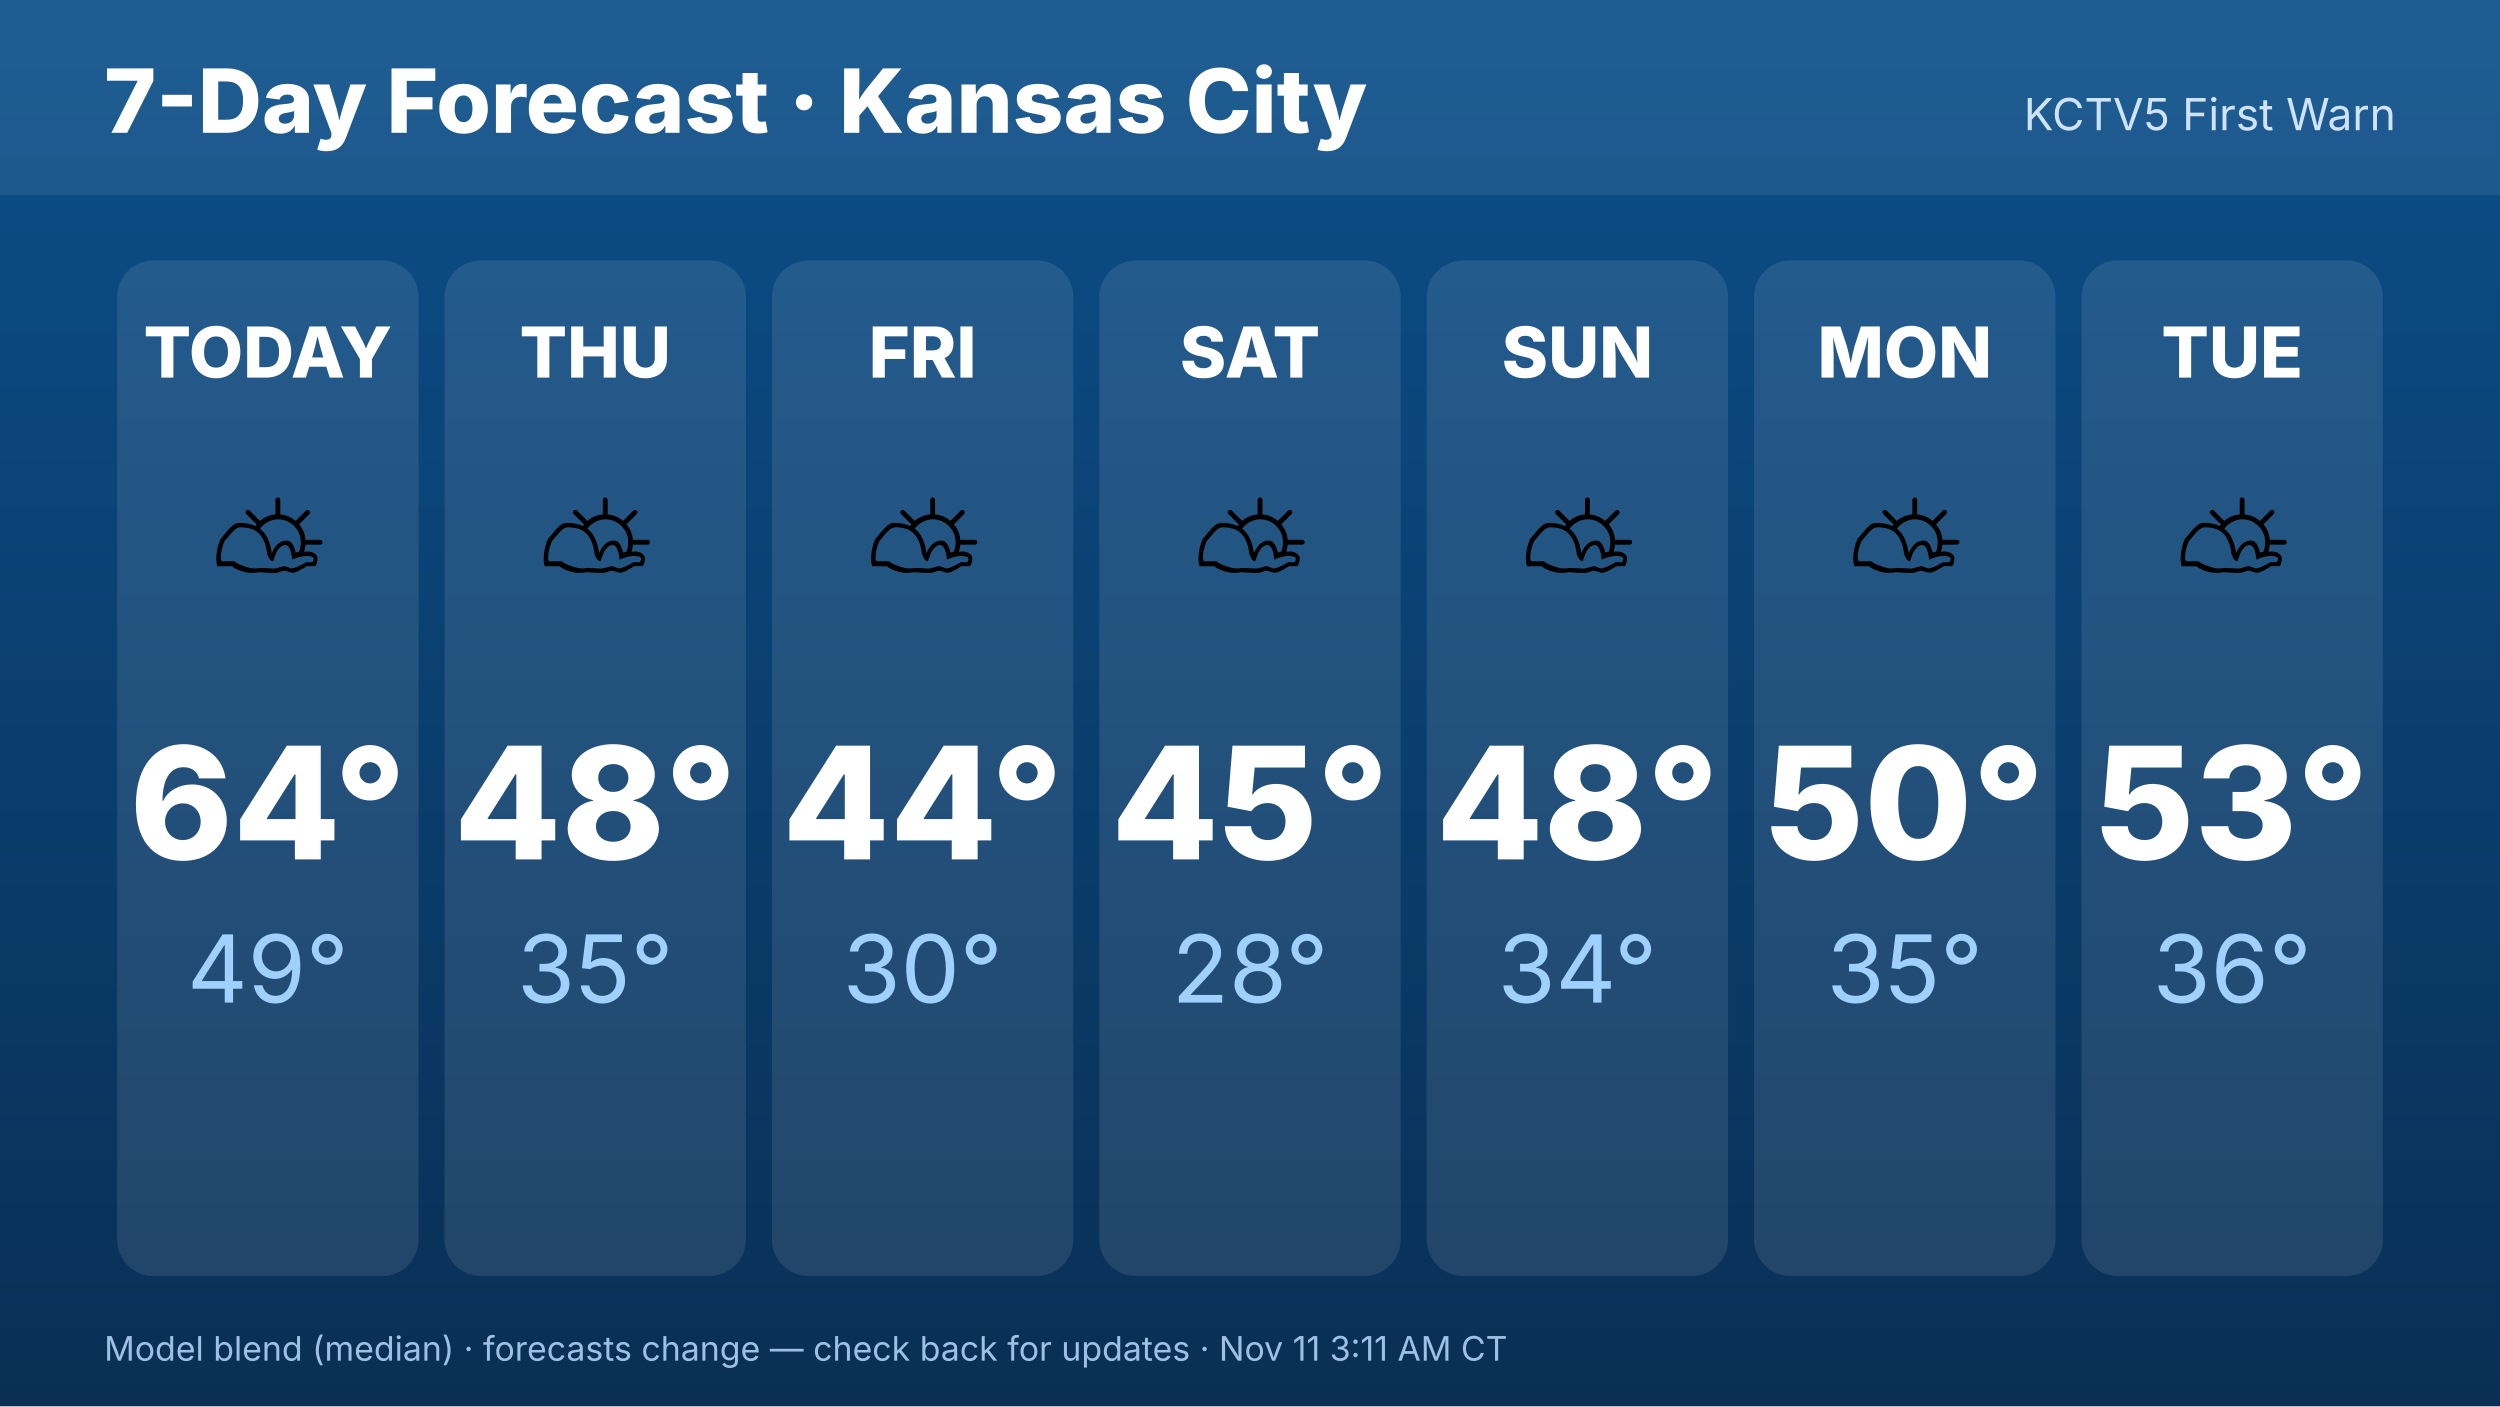
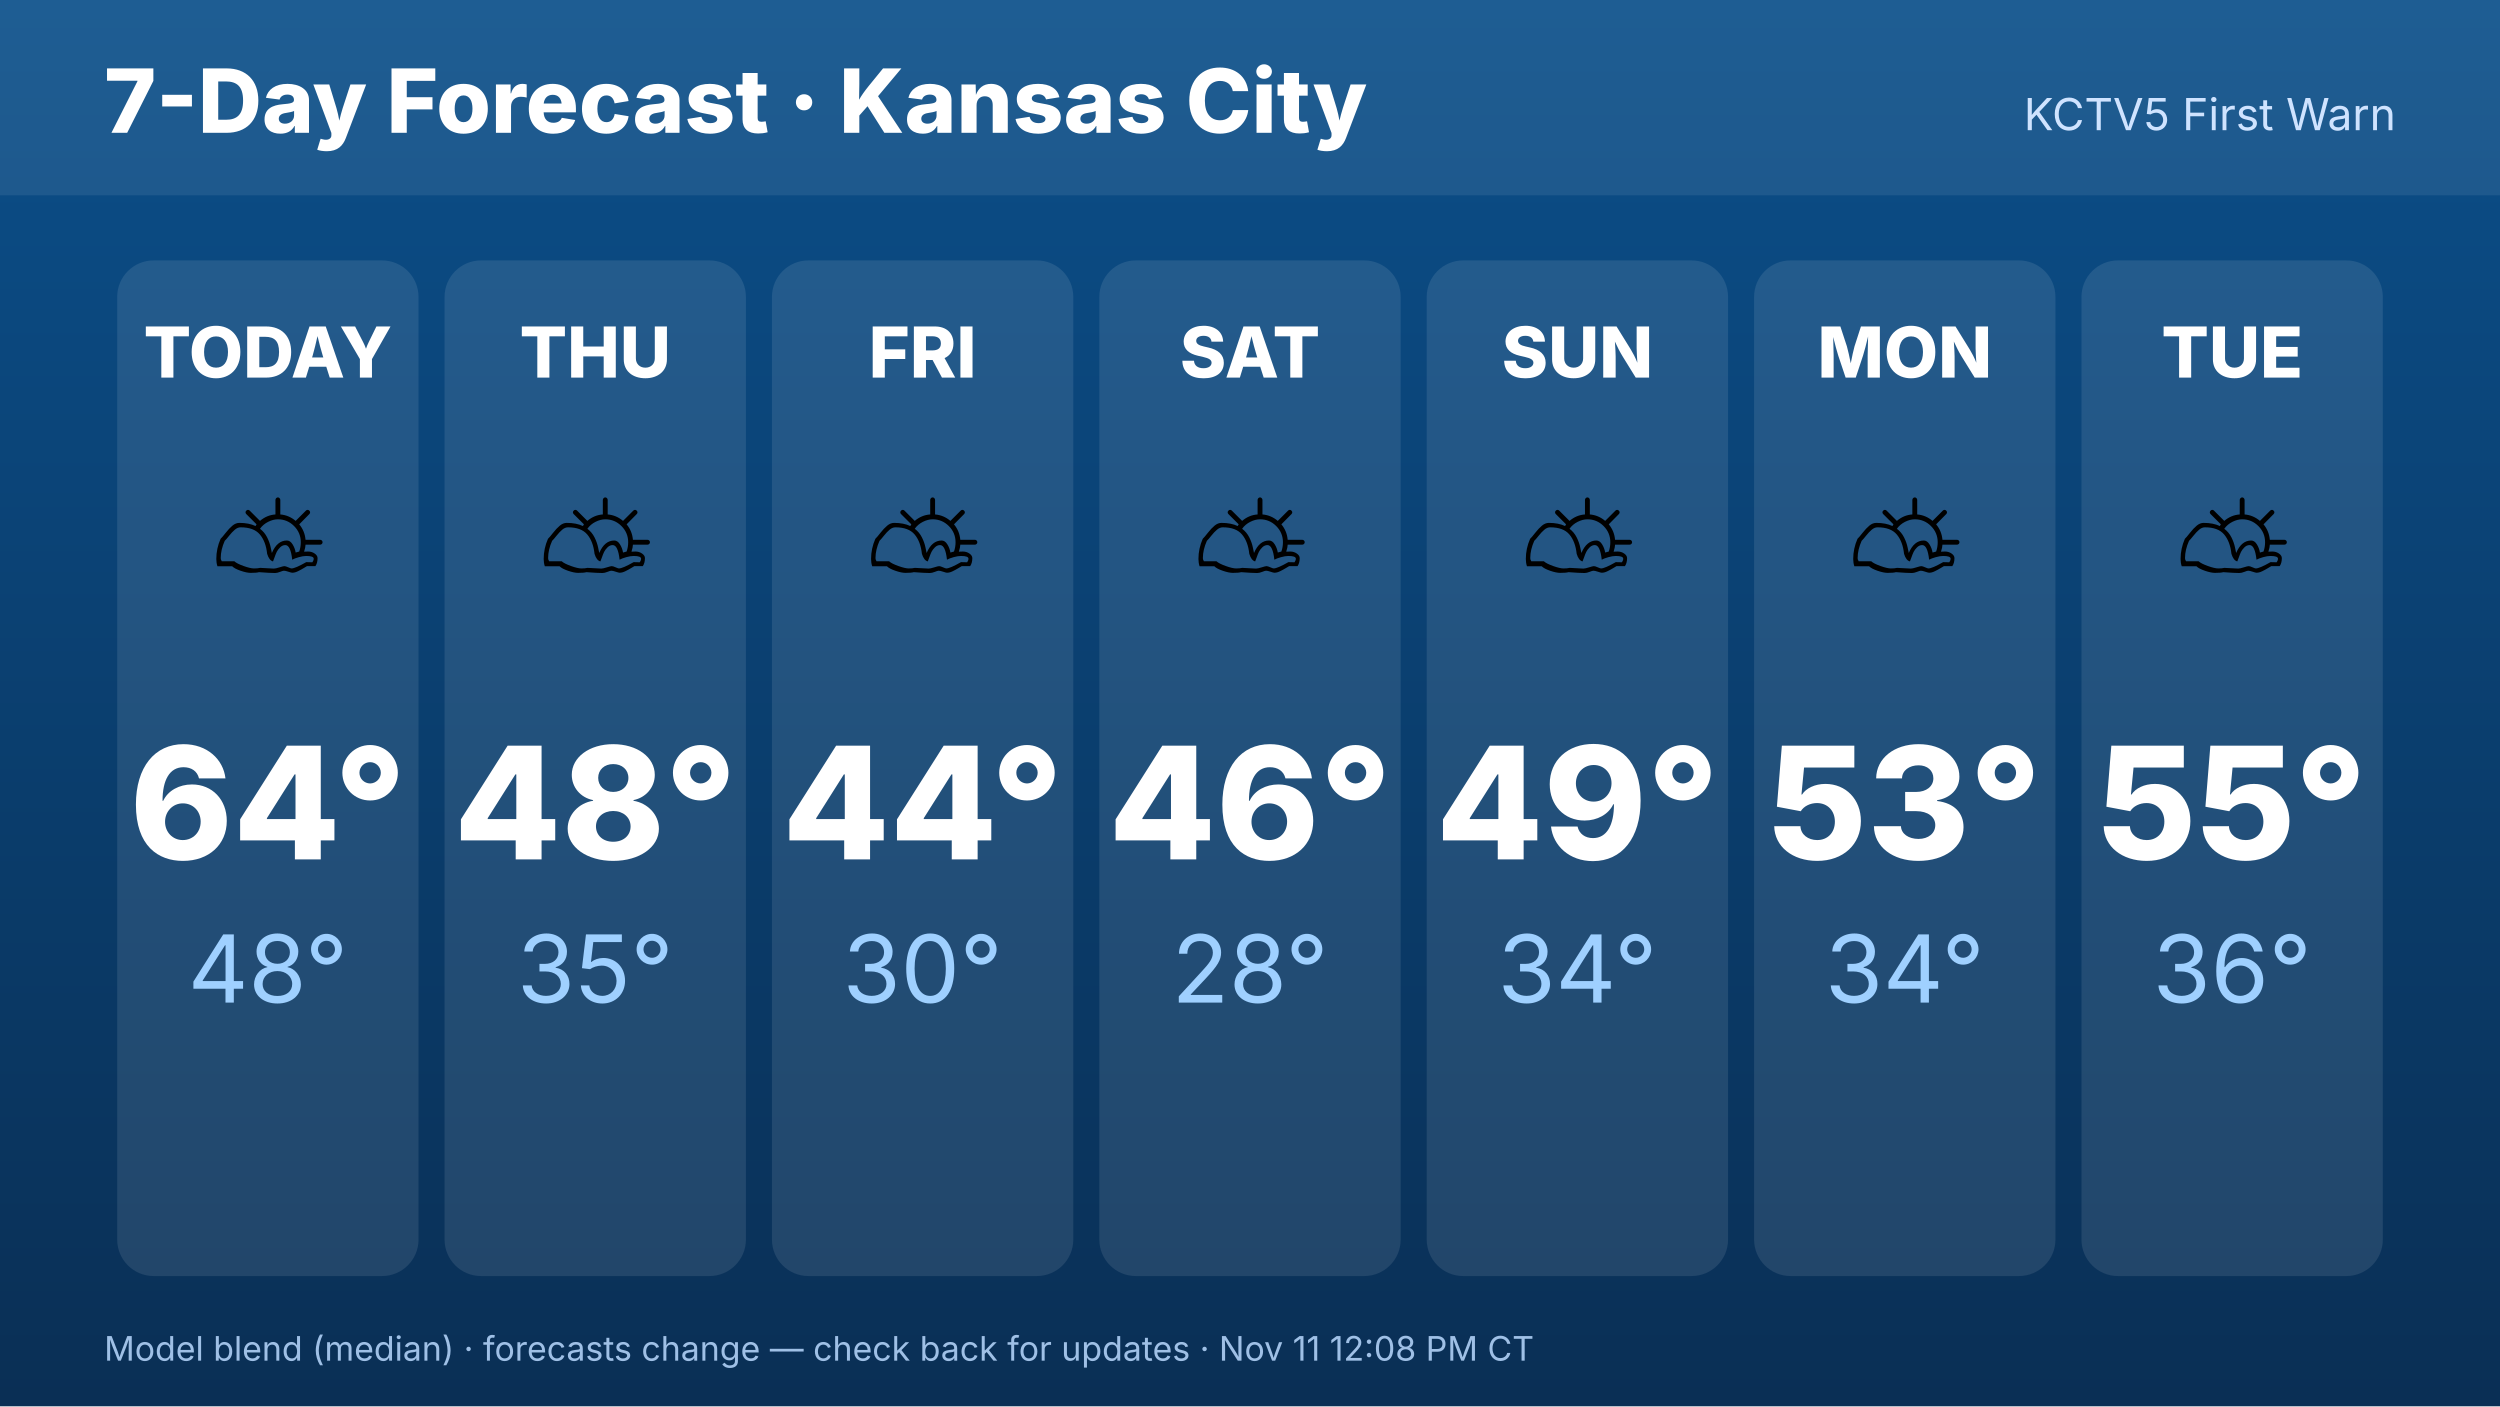
<svg xmlns="http://www.w3.org/2000/svg" width="1920" height="1080" viewBox="0 0 1920 1080" font-family="Inter,Helvetica,Arial,sans-serif">
  <defs>
    <linearGradient id="bg" x1="0" y1="0" x2="0" y2="1">
      <stop offset="0" stop-color="#0b4f8a" />
      <stop offset="1" stop-color="#0a2f55" />
    </linearGradient>
  </defs>
  <rect width="1920" height="1080" fill="url(#bg)" />
  <rect x="0" y="0" width="1920" height="150" fill="#ffffff" opacity=".08" />
  <text x="80" y="102" font-size="68" font-weight="800" fill="#fff">7-Day Forecast · Kansas City</text>
  <text x="1840" y="100" font-size="34" fill="#cfe3ff" text-anchor="end">KCTV5 First Warn</text>
  <rect x="90.0" y="200" width="231.429" height="780" rx="28" fill="#fff" opacity=".1" />
  <text x="205.714" y="290" font-size="54" font-weight="800" fill="#fff" text-anchor="middle">TODAY</text>
  <text x="205.714" y="470" font-size="110" text-anchor="middle">⛅</text>
  <text x="205.714" y="660" font-size="120" font-weight="800" fill="#fff" text-anchor="middle">64°</text>
-   <text x="205.714" y="770" font-size="72" fill="#9fd0ff" text-anchor="middle">49°</text>
+   <text x="205.714" y="770" font-size="72" fill="#9fd0ff" text-anchor="middle">48°</text>
  <rect x="341.429" y="200" width="231.429" height="780" rx="28" fill="#fff" opacity=".1" />
  <text x="457.143" y="290" font-size="54" font-weight="800" fill="#fff" text-anchor="middle">THU</text>
  <text x="457.143" y="470" font-size="110" text-anchor="middle">⛅</text>
  <text x="457.143" y="660" font-size="120" font-weight="800" fill="#fff" text-anchor="middle">48°</text>
  <text x="457.143" y="770" font-size="72" fill="#9fd0ff" text-anchor="middle">35°</text>
  <rect x="592.857" y="200" width="231.429" height="780" rx="28" fill="#fff" opacity=".1" />
  <text x="708.571" y="290" font-size="54" font-weight="800" fill="#fff" text-anchor="middle">FRI</text>
  <text x="708.571" y="470" font-size="110" text-anchor="middle">⛅</text>
  <text x="708.571" y="660" font-size="120" font-weight="800" fill="#fff" text-anchor="middle">44°</text>
  <text x="708.571" y="770" font-size="72" fill="#9fd0ff" text-anchor="middle">30°</text>
  <rect x="844.286" y="200" width="231.429" height="780" rx="28" fill="#fff" opacity=".1" />
  <text x="960" y="290" font-size="54" font-weight="800" fill="#fff" text-anchor="middle">SAT</text>
  <text x="960" y="470" font-size="110" text-anchor="middle">⛅</text>
-   <text x="960" y="660" font-size="120" font-weight="800" fill="#fff" text-anchor="middle">45°</text>
+   <text x="960" y="660" font-size="120" font-weight="800" fill="#fff" text-anchor="middle">46°</text>
  <text x="960" y="770" font-size="72" fill="#9fd0ff" text-anchor="middle">28°</text>
  <rect x="1095.714" y="200" width="231.429" height="780" rx="28" fill="#fff" opacity=".1" />
  <text x="1211.429" y="290" font-size="54" font-weight="800" fill="#fff" text-anchor="middle">SUN</text>
  <text x="1211.429" y="470" font-size="110" text-anchor="middle">⛅</text>
-   <text x="1211.429" y="660" font-size="120" font-weight="800" fill="#fff" text-anchor="middle">48°</text>
+   <text x="1211.429" y="660" font-size="120" font-weight="800" fill="#fff" text-anchor="middle">49°</text>
  <text x="1211.429" y="770" font-size="72" fill="#9fd0ff" text-anchor="middle">34°</text>
  <rect x="1347.143" y="200" width="231.429" height="780" rx="28" fill="#fff" opacity=".1" />
  <text x="1462.857" y="290" font-size="54" font-weight="800" fill="#fff" text-anchor="middle">MON</text>
  <text x="1462.857" y="470" font-size="110" text-anchor="middle">⛅</text>
-   <text x="1462.857" y="660" font-size="120" font-weight="800" fill="#fff" text-anchor="middle">50°</text>
-   <text x="1462.857" y="770" font-size="72" fill="#9fd0ff" text-anchor="middle">35°</text>
+   <text x="1462.857" y="660" font-size="120" font-weight="800" fill="#fff" text-anchor="middle">53°</text>
+   <text x="1462.857" y="770" font-size="72" fill="#9fd0ff" text-anchor="middle">34°</text>
  <rect x="1598.571" y="200" width="231.429" height="780" rx="28" fill="#fff" opacity=".1" />
  <text x="1714.286" y="290" font-size="54" font-weight="800" fill="#fff" text-anchor="middle">TUE</text>
  <text x="1714.286" y="470" font-size="110" text-anchor="middle">⛅</text>
-   <text x="1714.286" y="660" font-size="120" font-weight="800" fill="#fff" text-anchor="middle">53°</text>
+   <text x="1714.286" y="660" font-size="120" font-weight="800" fill="#fff" text-anchor="middle">55°</text>
  <text x="1714.286" y="770" font-size="72" fill="#9fd0ff" text-anchor="middle">36°</text>
-   <text x="80" y="1045" font-size="26" fill="#9fc0e6">Model blend (median) · forecasts change — check back for updates · Nov 11 3:11 AM CT</text>
+   <text x="80" y="1045" font-size="26" fill="#9fc0e6">Model blend (median) · forecasts change — check back for updates · Nov 11 12:08 PM CT</text>
</svg>
